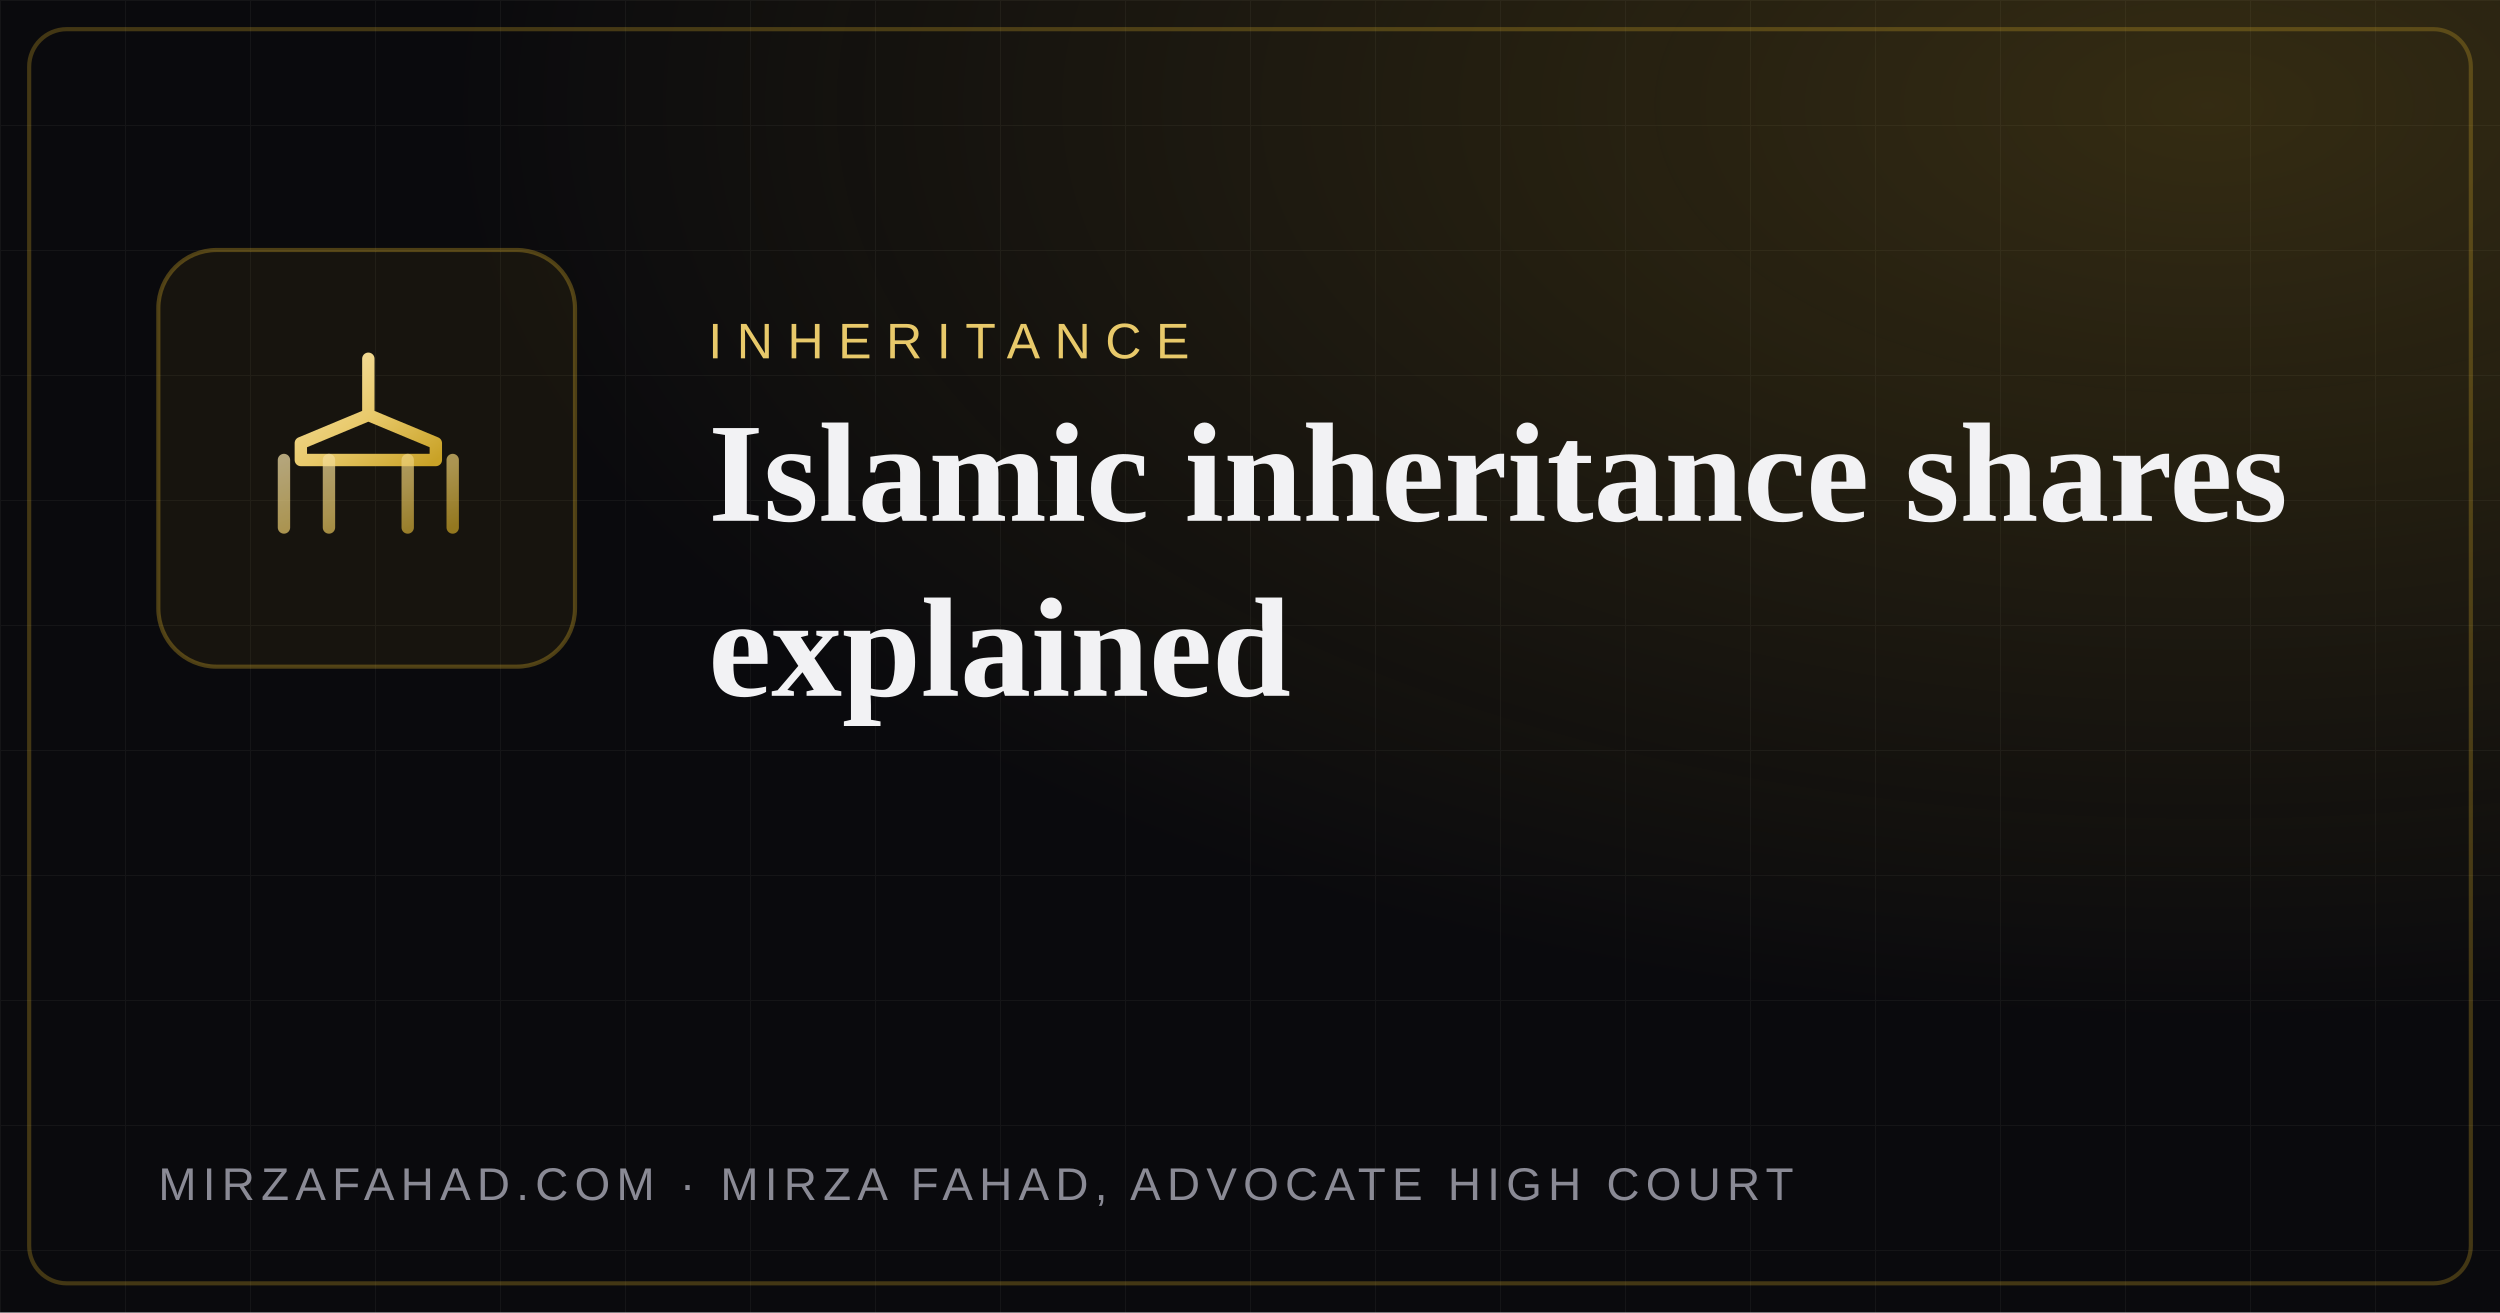
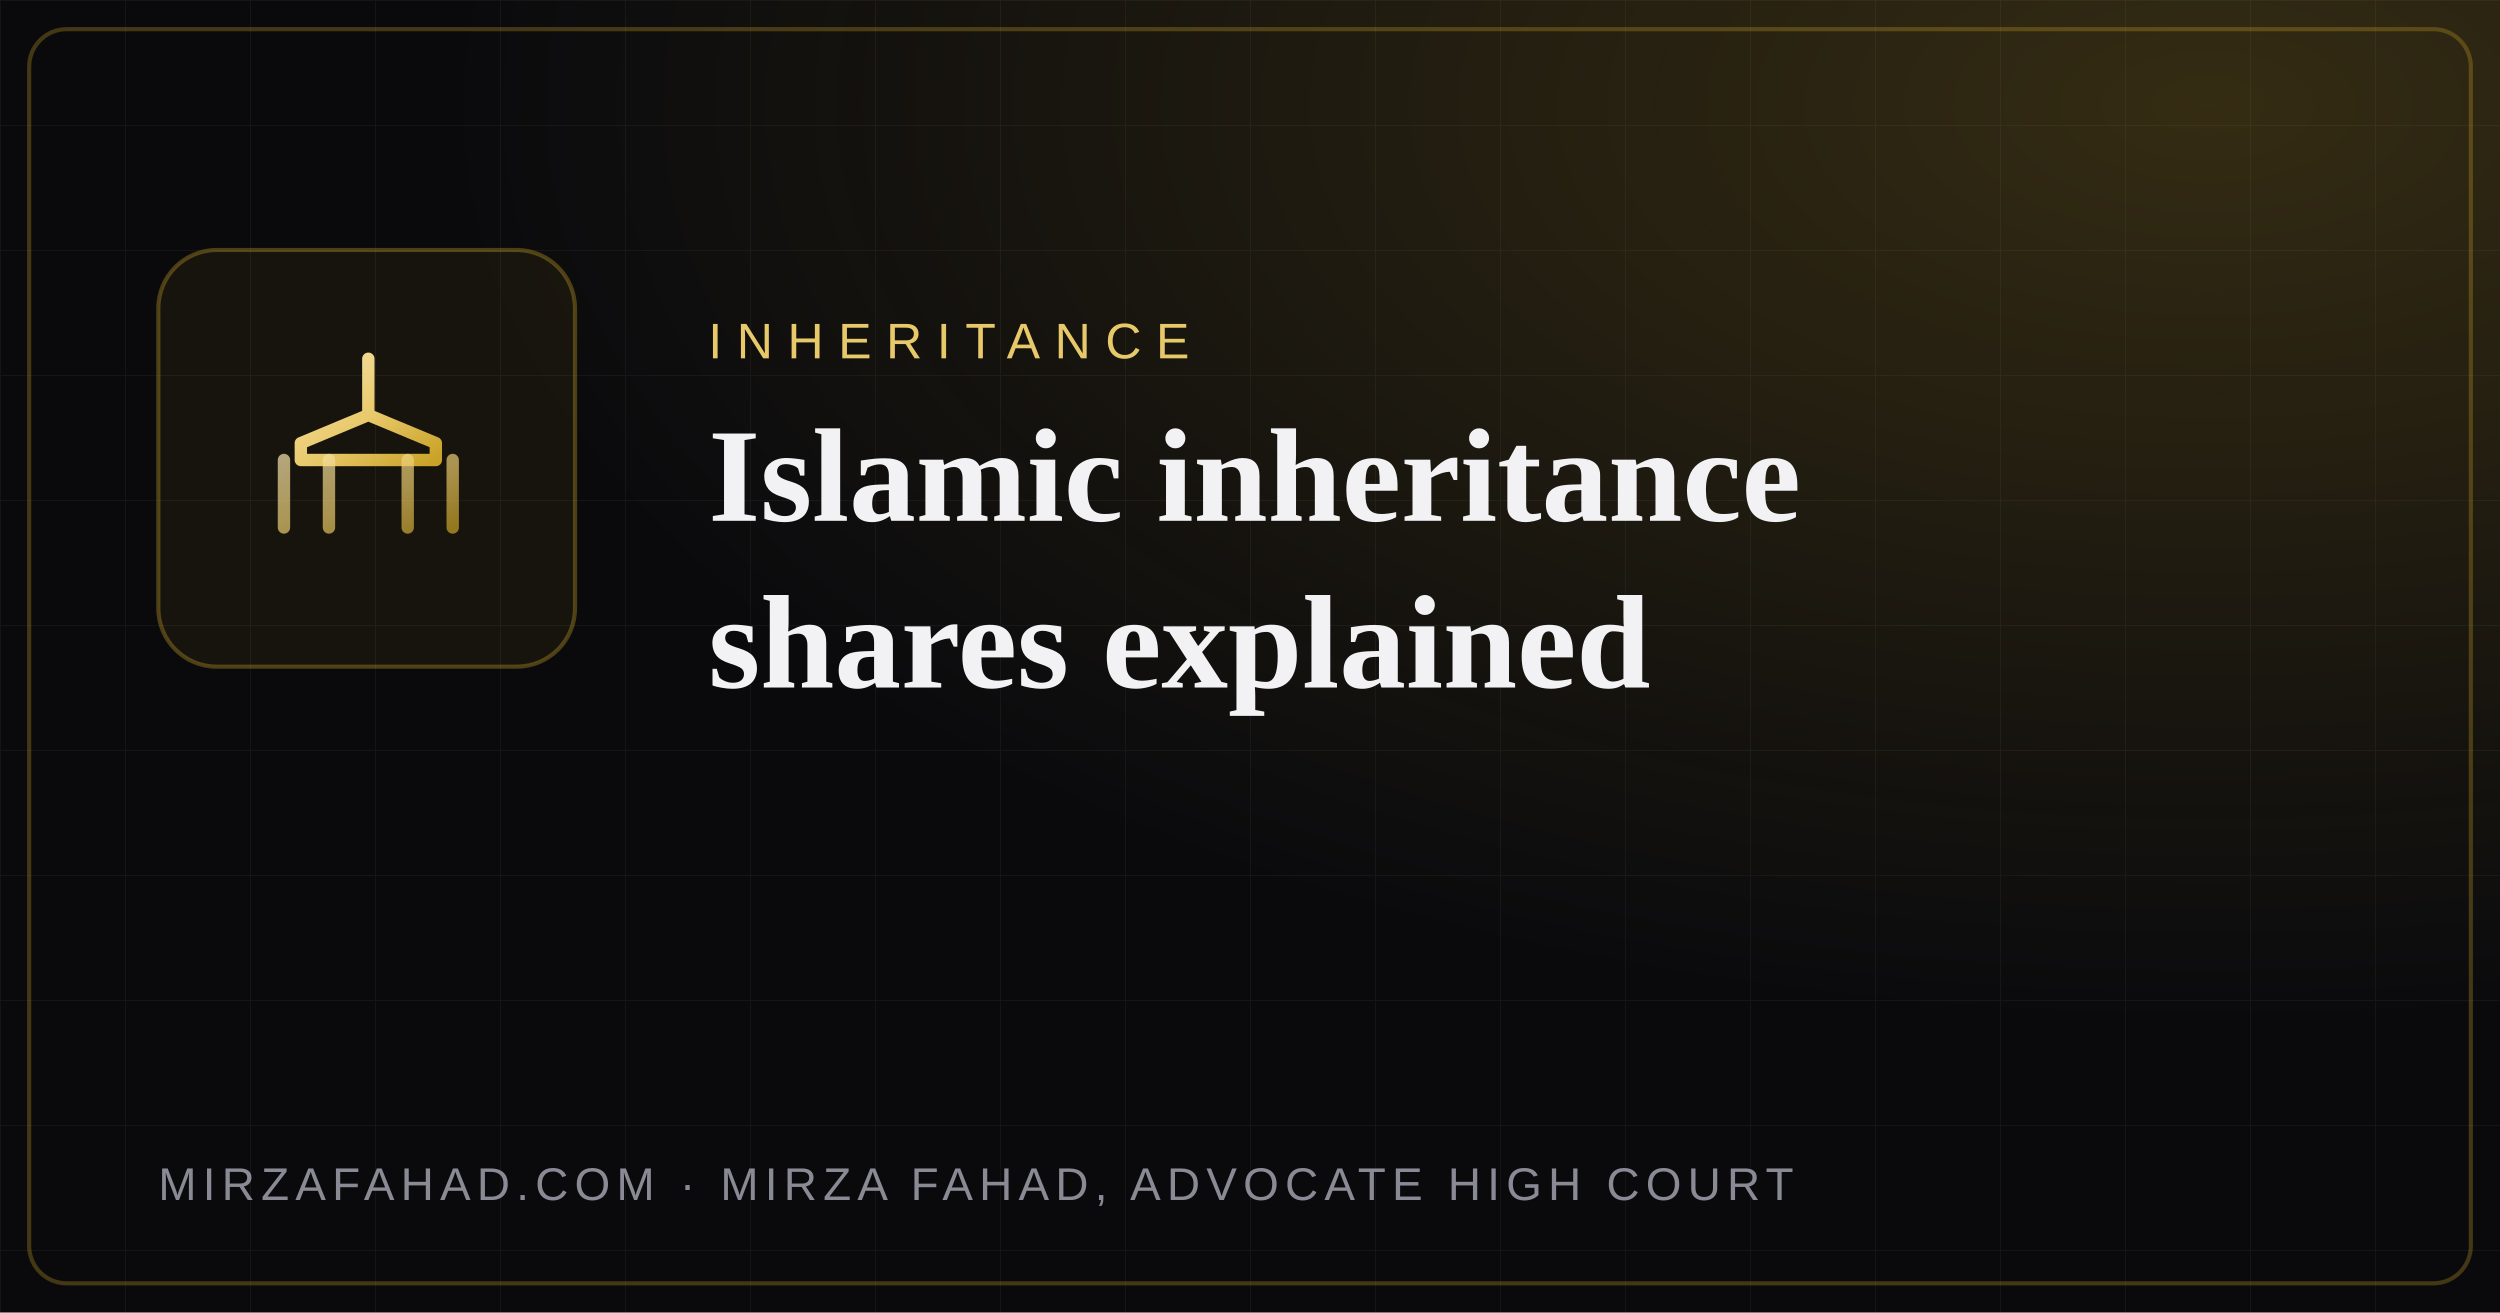
<svg xmlns="http://www.w3.org/2000/svg" viewBox="0 0 1200 630" font-family="Georgia, 'Times New Roman', serif">
  <defs>
    <linearGradient id="gold" x1="0" y1="0" x2="1" y2="1">
      <stop offset="0" stop-color="#f6e2a8" />
      <stop offset=".55" stop-color="#e8c96a" />
      <stop offset="1" stop-color="#c9a227" />
    </linearGradient>
    <radialGradient id="glow" cx="88%" cy="8%" r="70%">
      <stop offset="0" stop-color="#c9a227" stop-opacity=".22" />
      <stop offset="1" stop-color="#c9a227" stop-opacity="0" />
    </radialGradient>
    <pattern id="grid" width="60" height="60" patternUnits="userSpaceOnUse">
      <path d="M60 0H0v60" fill="none" stroke="#ffffff" stroke-opacity=".045" stroke-width="1" />
    </pattern>
  </defs>
  <rect width="1200" height="630" fill="#0a0a0d" />
  <rect width="1200" height="630" fill="url(#grid)" />
  <rect width="1200" height="630" fill="url(#glow)" />
  <rect x="14" y="14" width="1172" height="602" rx="18" fill="none" stroke="#c9a227" stroke-opacity=".3" stroke-width="2" />
  <rect x="76" y="120" width="200" height="200" rx="28" fill="#c9a227" fill-opacity=".07" stroke="#c9a227" stroke-opacity=".35" stroke-width="2" />
  <g transform="translate(112 156) scale(2.7)" fill="none" stroke="url(#gold)" stroke-width="2.2" stroke-linecap="round" stroke-linejoin="round">
    <path d="M24 6v10M24 16l-12 5v3h24v-3z" />
    <path d="M9 24v12M39 24v12M17 24v12M31 24v12" opacity=".7" />
    <path d="M6 40h36" />
    <path d="M6 44h36" opacity=".4" />
  </g>
  <text x="340" y="172" font-family="Verdana, Arial, sans-serif" font-size="24" letter-spacing="7" fill="#e8c96a">INHERITANCE</text>
-   <text x="340" y="250" font-size="68" font-weight="600" fill="#f2f2f4">Islamic inheritance shares</text>
-   <text x="340" y="334" font-size="68" font-weight="600" fill="#f2f2f4">explained</text>
+   <text x="340" y="250" font-size="64" font-weight="600" fill="#f2f2f4">Islamic inheritance</text>
+   <text x="340" y="330" font-size="64" font-weight="600" fill="#f2f2f4">shares explained</text>
  <path d="M76 500h140" stroke="url(#gold)" stroke-width="3" />
  <text x="76" y="576" font-family="Verdana, Arial, sans-serif" font-size="22" letter-spacing="3" fill="#8a8a95">MIRZAFAHAD.COM · MIRZA FAHAD, ADVOCATE HIGH COURT</text>
</svg>
